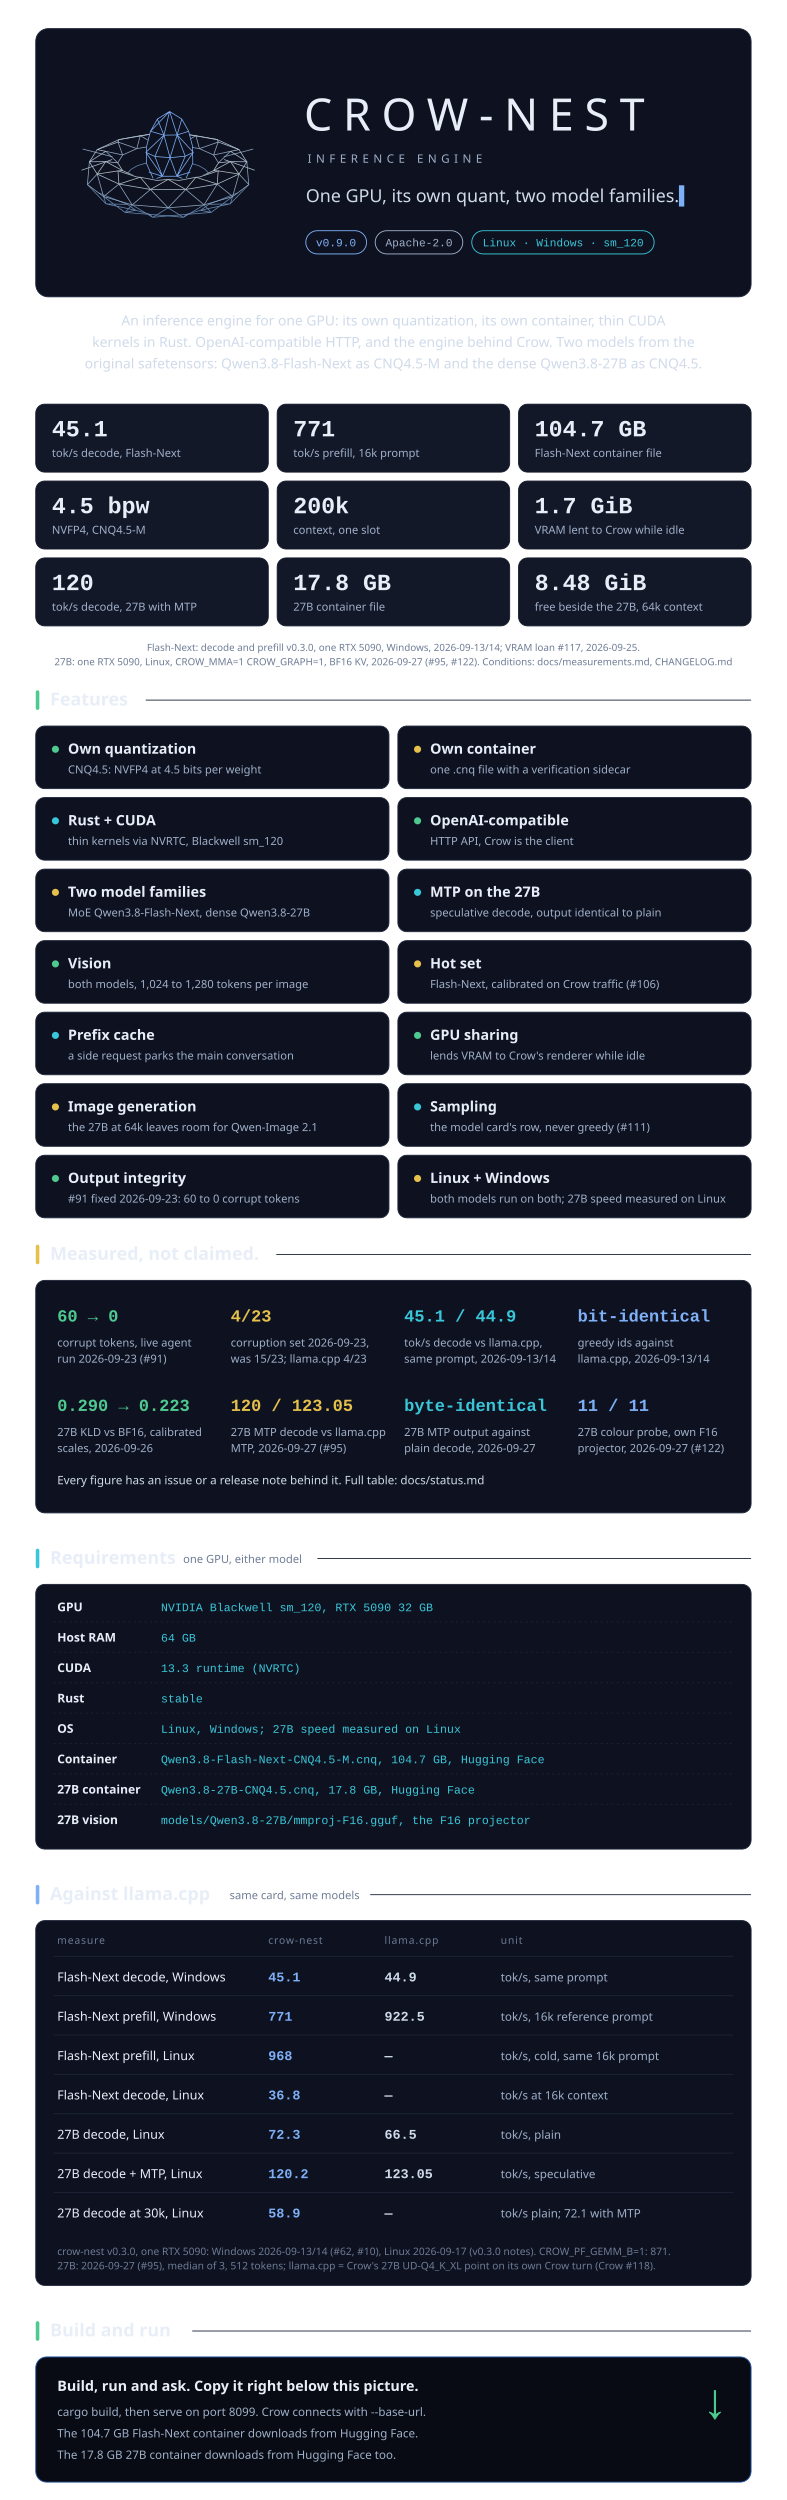
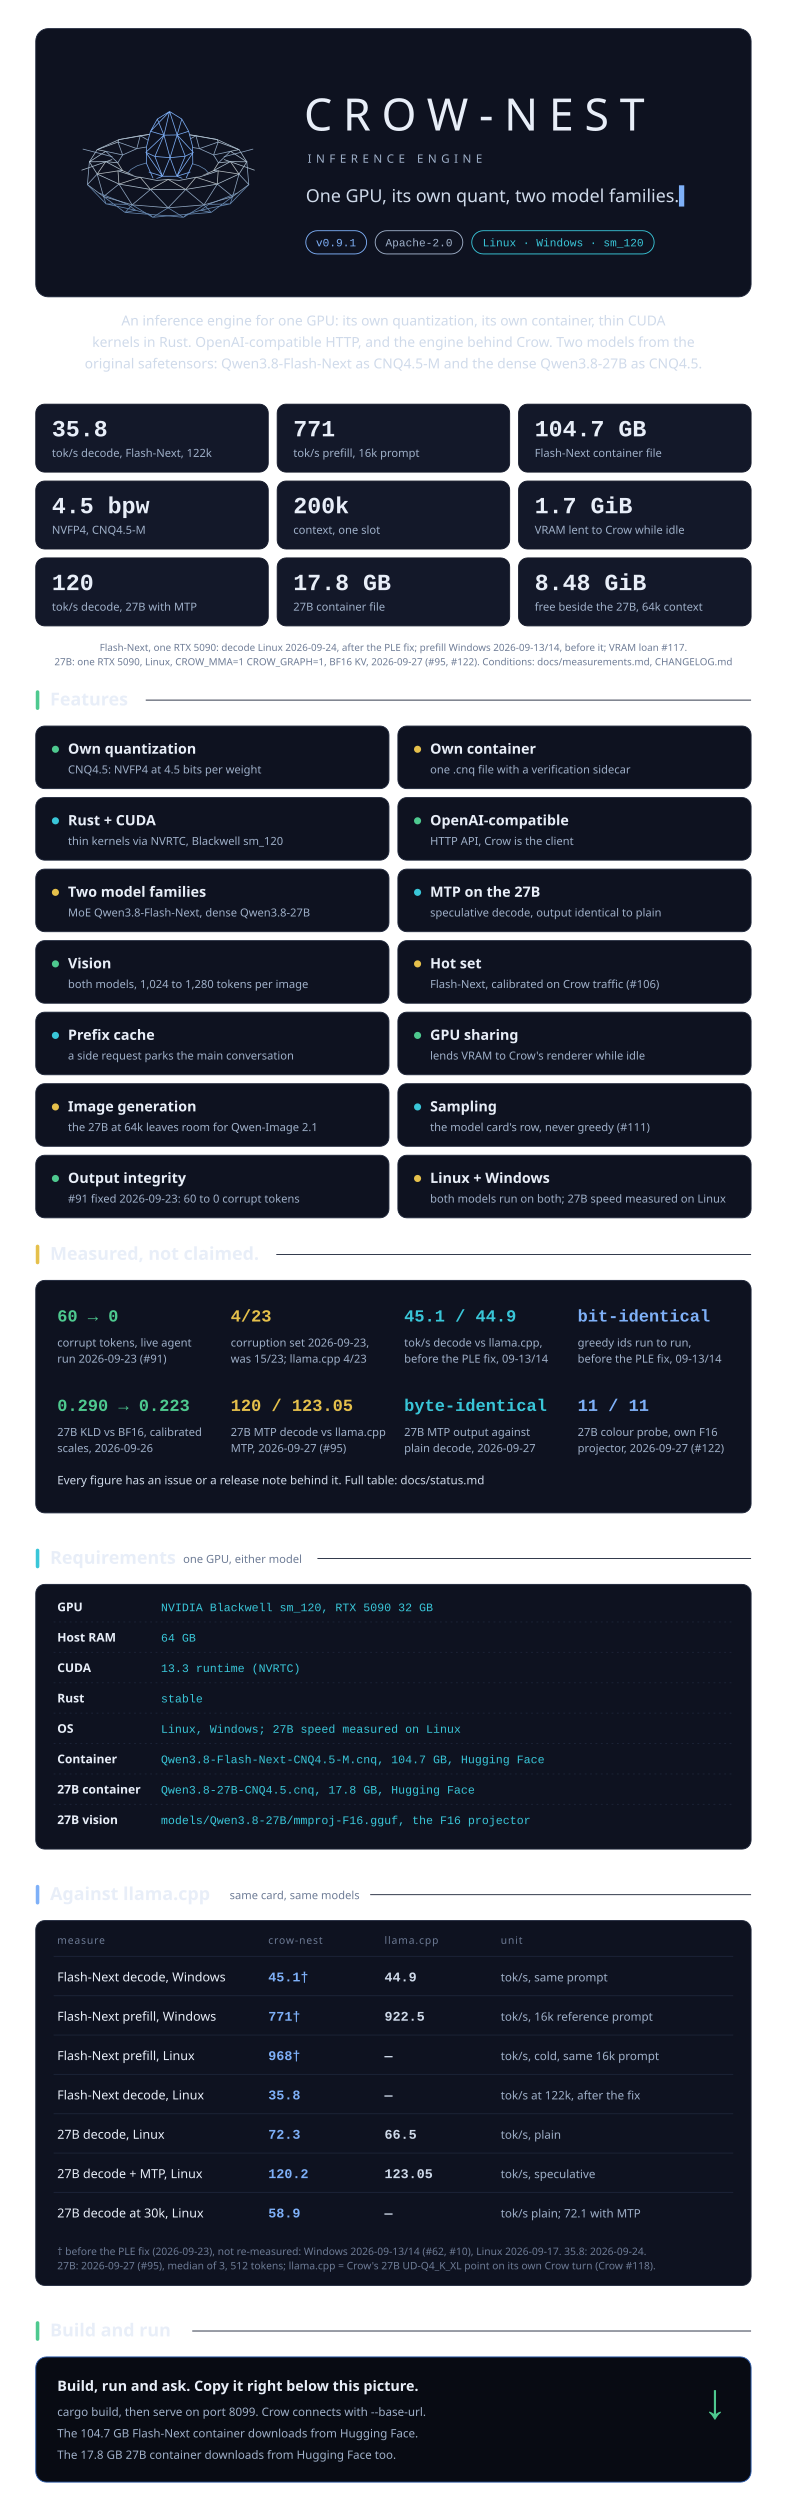
<svg xmlns="http://www.w3.org/2000/svg" viewBox="0 0 880 2796" width="880" height="2796" role="img" aria-label="crow-nest: one GPU, its own quant, two model families. Features, measurements, requirements.">
  <rect x="40" y="32" width="800" height="300" rx="14" fill="#0e1220" stroke="#1c2438" />
  <svg x="48" y="44" width="280" height="280" viewBox="0 0 1024 1024">
    <defs>
      <clipPath id="noegg">
        <path clip-rule="evenodd" d="M0 0H1024V1024H0ZM518.0 295.0 568.2 326.0 595.7 375.6 612.5 437.6 612.7 505.8 583.0 574.0 518.0 605.0 453.0 574.0 423.3 505.8 423.5 437.6 440.3 375.6 467.8 326.0Z" />
      </clipPath>
      <clipPath id="abovefront">
        <path d="M0 0H1024V479L774.0 479.0L767.4 500.0L716.8 537.8L625.7 564.0L512.0 573.3L398.3 564.0L307.2 537.8L256.6 500.0L250.0 479.0L0 479Z" />
      </clipPath>
    </defs>
    <g fill="none" stroke-width="3" stroke-linejoin="round" stroke-linecap="round">
      <path stroke="#6789b2" clip-path="url(#noegg)" d="M346 548 360 532 386 517 422 506 465 499 512 497 559 499 602 506 638 517 664 532 678 548" />
      <path stroke="#acbece" d="M718 505 767 500 698 537M698 537 717 538 640 563M640 563 626 564 558 577M558 577 512 573 466 577M466 577 398 564 384 563M384 563 307 538 326 537M326 537 257 500 306 505" />
      <path stroke="#90a7c2" clip-path="url(#noegg)" d="M306 505 257 458 326 473M326 473 307 420 384 447M384 447 398 394 466 433M466 433 512 385 558 433M558 433 626 394 640 447M640 447 717 420 698 473M698 473 767 458 718 505" />
      <path stroke="#b9c0c4" d="M767 500 802 551 717 538M717 538 713 592 626 564M626 564 584 614 512 573M512 573 440 614 398 564M398 564 311 592 307 538M307 538 222 551 257 500" />
      <path stroke="#acbece" clip-path="url(#noegg)" d="M257 500 190 501 257 458M257 458 222 451 307 420M307 420 311 410 398 394M398 394 440 388 512 385M512 385 584 388 626 394M626 394 713 410 717 420M717 420 802 451 767 458M767 458 834 501 767 500" />
      <path stroke="#90a7c2" d="M834 501 842 594 802 551M802 551 776 643 713 592M713 592 659 677 584 614M584 614 512 689 440 614M440 614 365 677 311 592M311 592 248 643 222 551M222 551 182 594 190 501" />
      <path stroke="#6789b2" d="M842 594 766 673 776 643M776 643 688 708 659 677M659 677 575 728 512 689M512 689 449 728 365 677M365 677 336 708 248 643M248 643 258 673 182 594M794 629 678 675 766 673M766 673 645 699 688 708M688 708 586 716 575 728M575 728 512 722 449 728M449 728 438 716 336 708M336 708 379 699 258 673M258 673 346 675 230 629" />
      <path stroke="#90a7c2" clip-path="url(#noegg)" d="M306 505 326 473 384 447 466 433 558 433 640 447 698 473 718 505" />
      <path stroke="#b9c0c4" clip-path="url(#abovefront)" d="M718 505 698 537 640 563 558 577 466 577 384 563 326 537 306 505" />
      <path stroke="#acbece" clip-path="url(#noegg)" d="M190 501 222 451 311 410 440 388 584 388 713 410 802 451 834 501" />
      <path stroke="#acbece" d="M834 501 802 551 713 592 584 614 440 614 311 592 222 551 190 501" />
      <path stroke="#90a7c2" d="M842 594 776 643 659 677 512 689 365 677 248 643 182 594" />
      <path stroke="#6789b2" d="M678 675 645 699 586 716 512 722 438 716 379 699 346 675" />
      <path stroke="#7eb0f8" clip-path="url(#abovefront)" d="M440 376 495 392 549 391 596 376M421 462 458 479 520 484 582 478 615 462M434 543 489 560 548 560 602 543M440 376 518 295 495 392M518 295 549 391M468 326 495 392M568 326 549 391M421 462 495 392 458 479M495 392 520 484 549 391 582 478M549 391 615 462M458 479 489 560 520 484 548 560 582 478M421 462 489 560M615 462 548 560M489 560 453 574M548 560 583 574M518 295 568 326 596 376 612 438 613 506 583 574 518 605 453 574 423 506 424 438 440 376 468 326 518 295" />
      <path stroke="#acbece" d="M742 492 865 535" />
      <path stroke="#90a7c2" clip-path="url(#noegg)" d="M741 480 859 449" />
      <path stroke="#acbece" d="M282 492 159 535" />
      <path stroke="#90a7c2" clip-path="url(#noegg)" d="M283 480 164 449" />
    </g>
  </svg>
  <text x="340" y="146" font-family="-apple-system,BlinkMacSystemFont,'Segoe UI','Noto Sans',Helvetica,Arial,sans-serif" font-size="50" font-weight="300" fill="#e8eef8" text-anchor="start" letter-spacing="12">CROW-NEST</text>
  <text x="344" y="182" font-family="-apple-system,BlinkMacSystemFont,'Segoe UI','Noto Sans',Helvetica,Arial,sans-serif" font-size="13" font-weight="400" fill="#9fb0c9" text-anchor="start" letter-spacing="5">INFERENCE ENGINE</text>
  <text x="342" y="226" font-family="-apple-system,BlinkMacSystemFont,'Segoe UI','Noto Sans',Helvetica,Arial,sans-serif" font-size="20" fill="#cfdaea">One GPU, its own quant, two model families.<tspan fill="#7eb0f8">▍<animate attributeName="opacity" values="1;1;0;0" keyTimes="0;.5;.5;1" dur="1.1s" repeatCount="indefinite" />
    </tspan>
  </text>
  <rect x="342" y="258" width="68" height="26" rx="13" fill="none" stroke="#7eb0f8" />
-   <text x="375.8" y="275.5" font-family="ui-monospace,SFMono-Regular,'SF Mono',Menlo,Consolas,'Liberation Mono',monospace" font-size="12.5" font-weight="400" fill="#7eb0f8" text-anchor="middle" letter-spacing="0">v0.9.0</text>
+   <text x="375.8" y="275.5" font-family="ui-monospace,SFMono-Regular,'SF Mono',Menlo,Consolas,'Liberation Mono',monospace" font-size="12.5" font-weight="400" fill="#7eb0f8" text-anchor="middle" letter-spacing="0">v0.9.1</text>
  <rect x="419.6" y="258" width="98" height="26" rx="13" fill="none" stroke="#9fb0c9" />
  <text x="468.6" y="275.5" font-family="ui-monospace,SFMono-Regular,'SF Mono',Menlo,Consolas,'Liberation Mono',monospace" font-size="12.5" font-weight="400" fill="#9fb0c9" text-anchor="middle" letter-spacing="0">Apache-2.0</text>
  <rect x="527.6" y="258" width="204" height="26" rx="13" fill="none" stroke="#39c6d8" />
  <text x="629.8" y="275.5" font-family="ui-monospace,SFMono-Regular,'SF Mono',Menlo,Consolas,'Liberation Mono',monospace" font-size="12.5" font-weight="400" fill="#39c6d8" text-anchor="middle" letter-spacing="0">Linux · Windows · sm_120</text>
  <text x="440.0" y="364" font-family="-apple-system,BlinkMacSystemFont,'Segoe UI','Noto Sans',Helvetica,Arial,sans-serif" font-size="15.5" font-weight="400" fill="#cfdaea" text-anchor="middle" letter-spacing="0">An inference engine for one GPU: its own quantization, its own container, thin CUDA</text>
  <text x="440.0" y="388" font-family="-apple-system,BlinkMacSystemFont,'Segoe UI','Noto Sans',Helvetica,Arial,sans-serif" font-size="15.5" font-weight="400" fill="#cfdaea" text-anchor="middle" letter-spacing="0">kernels in Rust. OpenAI-compatible HTTP, and the engine behind Crow. Two models from the</text>
  <text x="440.0" y="412" font-family="-apple-system,BlinkMacSystemFont,'Segoe UI','Noto Sans',Helvetica,Arial,sans-serif" font-size="15.5" font-weight="400" fill="#cfdaea" text-anchor="middle" letter-spacing="0">original safetensors: Qwen3.8-Flash-Next as CNQ4.5-M and the dense Qwen3.8-27B as CNQ4.5.</text>
  <rect x="40" y="452" width="260" height="76" rx="10" fill="#131829" stroke="#131829" />
-   <text x="58" y="488" font-family="ui-monospace,SFMono-Regular,'SF Mono',Menlo,Consolas,'Liberation Mono',monospace" font-size="26" font-weight="600" fill="#e8eef8" text-anchor="start" letter-spacing="0">45.1</text>
-   <text x="58" y="511" font-family="-apple-system,BlinkMacSystemFont,'Segoe UI','Noto Sans',Helvetica,Arial,sans-serif" font-size="12.5" font-weight="400" fill="#9fb0c9" text-anchor="start" letter-spacing="0">tok/s decode, Flash-Next</text>
+   <text x="58" y="488" font-family="ui-monospace,SFMono-Regular,'SF Mono',Menlo,Consolas,'Liberation Mono',monospace" font-size="26" font-weight="600" fill="#e8eef8" text-anchor="start" letter-spacing="0">35.8</text>
+   <text x="58" y="511" font-family="-apple-system,BlinkMacSystemFont,'Segoe UI','Noto Sans',Helvetica,Arial,sans-serif" font-size="12.5" font-weight="400" fill="#9fb0c9" text-anchor="start" letter-spacing="0">tok/s decode, Flash-Next, 122k</text>
  <rect x="310" y="452" width="260" height="76" rx="10" fill="#131829" stroke="#131829" />
  <text x="328" y="488" font-family="ui-monospace,SFMono-Regular,'SF Mono',Menlo,Consolas,'Liberation Mono',monospace" font-size="26" font-weight="600" fill="#e8eef8" text-anchor="start" letter-spacing="0">771</text>
  <text x="328" y="511" font-family="-apple-system,BlinkMacSystemFont,'Segoe UI','Noto Sans',Helvetica,Arial,sans-serif" font-size="12.5" font-weight="400" fill="#9fb0c9" text-anchor="start" letter-spacing="0">tok/s prefill, 16k prompt</text>
  <rect x="580" y="452" width="260" height="76" rx="10" fill="#131829" stroke="#131829" />
  <text x="598" y="488" font-family="ui-monospace,SFMono-Regular,'SF Mono',Menlo,Consolas,'Liberation Mono',monospace" font-size="26" font-weight="600" fill="#e8eef8" text-anchor="start" letter-spacing="0">104.7 GB</text>
  <text x="598" y="511" font-family="-apple-system,BlinkMacSystemFont,'Segoe UI','Noto Sans',Helvetica,Arial,sans-serif" font-size="12.5" font-weight="400" fill="#9fb0c9" text-anchor="start" letter-spacing="0">Flash-Next container file</text>
  <rect x="40" y="538" width="260" height="76" rx="10" fill="#131829" stroke="#131829" />
  <text x="58" y="574" font-family="ui-monospace,SFMono-Regular,'SF Mono',Menlo,Consolas,'Liberation Mono',monospace" font-size="26" font-weight="600" fill="#e8eef8" text-anchor="start" letter-spacing="0">4.5 bpw</text>
  <text x="58" y="597" font-family="-apple-system,BlinkMacSystemFont,'Segoe UI','Noto Sans',Helvetica,Arial,sans-serif" font-size="12.5" font-weight="400" fill="#9fb0c9" text-anchor="start" letter-spacing="0">NVFP4, CNQ4.5-M</text>
  <rect x="310" y="538" width="260" height="76" rx="10" fill="#131829" stroke="#131829" />
  <text x="328" y="574" font-family="ui-monospace,SFMono-Regular,'SF Mono',Menlo,Consolas,'Liberation Mono',monospace" font-size="26" font-weight="600" fill="#e8eef8" text-anchor="start" letter-spacing="0">200k</text>
  <text x="328" y="597" font-family="-apple-system,BlinkMacSystemFont,'Segoe UI','Noto Sans',Helvetica,Arial,sans-serif" font-size="12.5" font-weight="400" fill="#9fb0c9" text-anchor="start" letter-spacing="0">context, one slot</text>
  <rect x="580" y="538" width="260" height="76" rx="10" fill="#131829" stroke="#131829" />
  <text x="598" y="574" font-family="ui-monospace,SFMono-Regular,'SF Mono',Menlo,Consolas,'Liberation Mono',monospace" font-size="26" font-weight="600" fill="#e8eef8" text-anchor="start" letter-spacing="0">1.7 GiB</text>
  <text x="598" y="597" font-family="-apple-system,BlinkMacSystemFont,'Segoe UI','Noto Sans',Helvetica,Arial,sans-serif" font-size="12.5" font-weight="400" fill="#9fb0c9" text-anchor="start" letter-spacing="0">VRAM lent to Crow while idle</text>
  <rect x="40" y="624" width="260" height="76" rx="10" fill="#131829" stroke="#131829" />
  <text x="58" y="660" font-family="ui-monospace,SFMono-Regular,'SF Mono',Menlo,Consolas,'Liberation Mono',monospace" font-size="26" font-weight="600" fill="#e8eef8" text-anchor="start" letter-spacing="0">120</text>
  <text x="58" y="683" font-family="-apple-system,BlinkMacSystemFont,'Segoe UI','Noto Sans',Helvetica,Arial,sans-serif" font-size="12.5" font-weight="400" fill="#9fb0c9" text-anchor="start" letter-spacing="0">tok/s decode, 27B with MTP</text>
  <rect x="310" y="624" width="260" height="76" rx="10" fill="#131829" stroke="#131829" />
  <text x="328" y="660" font-family="ui-monospace,SFMono-Regular,'SF Mono',Menlo,Consolas,'Liberation Mono',monospace" font-size="26" font-weight="600" fill="#e8eef8" text-anchor="start" letter-spacing="0">17.8 GB</text>
  <text x="328" y="683" font-family="-apple-system,BlinkMacSystemFont,'Segoe UI','Noto Sans',Helvetica,Arial,sans-serif" font-size="12.5" font-weight="400" fill="#9fb0c9" text-anchor="start" letter-spacing="0">27B container file</text>
  <rect x="580" y="624" width="260" height="76" rx="10" fill="#131829" stroke="#131829" />
  <text x="598" y="660" font-family="ui-monospace,SFMono-Regular,'SF Mono',Menlo,Consolas,'Liberation Mono',monospace" font-size="26" font-weight="600" fill="#e8eef8" text-anchor="start" letter-spacing="0">8.48 GiB</text>
  <text x="598" y="683" font-family="-apple-system,BlinkMacSystemFont,'Segoe UI','Noto Sans',Helvetica,Arial,sans-serif" font-size="12.5" font-weight="400" fill="#9fb0c9" text-anchor="start" letter-spacing="0">free beside the 27B, 64k context</text>
-   <text x="440.0" y="728" font-family="-apple-system,BlinkMacSystemFont,'Segoe UI','Noto Sans',Helvetica,Arial,sans-serif" font-size="11" font-weight="400" fill="#6d7b95" text-anchor="middle" letter-spacing="0">Flash-Next: decode and prefill v0.3.0, one RTX 5090, Windows, 2026-09-13/14; VRAM loan #117, 2026-09-25.</text>
+   <text x="440.0" y="728" font-family="-apple-system,BlinkMacSystemFont,'Segoe UI','Noto Sans',Helvetica,Arial,sans-serif" font-size="11" font-weight="400" fill="#6d7b95" text-anchor="middle" letter-spacing="0">Flash-Next, one RTX 5090: decode Linux 2026-09-24, after the PLE fix; prefill Windows 2026-09-13/14, before it; VRAM loan #117.</text>
  <text x="440.0" y="744" font-family="-apple-system,BlinkMacSystemFont,'Segoe UI','Noto Sans',Helvetica,Arial,sans-serif" font-size="11" font-weight="400" fill="#6d7b95" text-anchor="middle" letter-spacing="0">27B: one RTX 5090, Linux, CROW_MMA=1 CROW_GRAPH=1, BF16 KV, 2026-09-27 (#95, #122). Conditions: docs/measurements.md, CHANGELOG.md</text>
  <rect x="40" y="772" width="4" height="22" rx="2" fill="#4ec98f" />
  <text x="56" y="789" font-family="-apple-system,BlinkMacSystemFont,'Segoe UI','Noto Sans',Helvetica,Arial,sans-serif" font-size="20" font-weight="600" fill="#e8eef8" text-anchor="start" letter-spacing="0">Features</text>
  <line x1="163" y1="783" x2="840" y2="783" stroke="#1c2438" />
  <rect x="40" y="812" width="395" height="70" rx="10" fill="#0e1220" stroke="#1c2438" />
  <circle cx="62" cy="838" r="4" fill="#4ec98f" />
  <text x="76" y="843" font-family="-apple-system,BlinkMacSystemFont,'Segoe UI','Noto Sans',Helvetica,Arial,sans-serif" font-size="16" font-weight="600" fill="#e8eef8" text-anchor="start" letter-spacing="0">Own quantization</text>
  <text x="76" y="865" font-family="-apple-system,BlinkMacSystemFont,'Segoe UI','Noto Sans',Helvetica,Arial,sans-serif" font-size="12.5" font-weight="400" fill="#9fb0c9" text-anchor="start" letter-spacing="0">CNQ4.5: NVFP4 at 4.5 bits per weight</text>
  <rect x="445" y="812" width="395" height="70" rx="10" fill="#0e1220" stroke="#1c2438" />
  <circle cx="467" cy="838" r="4" fill="#e5c04b" />
  <text x="481" y="843" font-family="-apple-system,BlinkMacSystemFont,'Segoe UI','Noto Sans',Helvetica,Arial,sans-serif" font-size="16" font-weight="600" fill="#e8eef8" text-anchor="start" letter-spacing="0">Own container</text>
  <text x="481" y="865" font-family="-apple-system,BlinkMacSystemFont,'Segoe UI','Noto Sans',Helvetica,Arial,sans-serif" font-size="12.5" font-weight="400" fill="#9fb0c9" text-anchor="start" letter-spacing="0">one .cnq file with a verification sidecar</text>
  <rect x="40" y="892" width="395" height="70" rx="10" fill="#0e1220" stroke="#1c2438" />
  <circle cx="62" cy="918" r="4" fill="#39c6d8" />
  <text x="76" y="923" font-family="-apple-system,BlinkMacSystemFont,'Segoe UI','Noto Sans',Helvetica,Arial,sans-serif" font-size="16" font-weight="600" fill="#e8eef8" text-anchor="start" letter-spacing="0">Rust + CUDA</text>
  <text x="76" y="945" font-family="-apple-system,BlinkMacSystemFont,'Segoe UI','Noto Sans',Helvetica,Arial,sans-serif" font-size="12.5" font-weight="400" fill="#9fb0c9" text-anchor="start" letter-spacing="0">thin kernels via NVRTC, Blackwell sm_120</text>
  <rect x="445" y="892" width="395" height="70" rx="10" fill="#0e1220" stroke="#1c2438" />
  <circle cx="467" cy="918" r="4" fill="#4ec98f" />
  <text x="481" y="923" font-family="-apple-system,BlinkMacSystemFont,'Segoe UI','Noto Sans',Helvetica,Arial,sans-serif" font-size="16" font-weight="600" fill="#e8eef8" text-anchor="start" letter-spacing="0">OpenAI-compatible</text>
  <text x="481" y="945" font-family="-apple-system,BlinkMacSystemFont,'Segoe UI','Noto Sans',Helvetica,Arial,sans-serif" font-size="12.5" font-weight="400" fill="#9fb0c9" text-anchor="start" letter-spacing="0">HTTP API, Crow is the client</text>
  <rect x="40" y="972" width="395" height="70" rx="10" fill="#0e1220" stroke="#1c2438" />
  <circle cx="62" cy="998" r="4" fill="#e5c04b" />
  <text x="76" y="1003" font-family="-apple-system,BlinkMacSystemFont,'Segoe UI','Noto Sans',Helvetica,Arial,sans-serif" font-size="16" font-weight="600" fill="#e8eef8" text-anchor="start" letter-spacing="0">Two model families</text>
  <text x="76" y="1025" font-family="-apple-system,BlinkMacSystemFont,'Segoe UI','Noto Sans',Helvetica,Arial,sans-serif" font-size="12.5" font-weight="400" fill="#9fb0c9" text-anchor="start" letter-spacing="0">MoE Qwen3.8-Flash-Next, dense Qwen3.8-27B</text>
  <rect x="445" y="972" width="395" height="70" rx="10" fill="#0e1220" stroke="#1c2438" />
  <circle cx="467" cy="998" r="4" fill="#39c6d8" />
  <text x="481" y="1003" font-family="-apple-system,BlinkMacSystemFont,'Segoe UI','Noto Sans',Helvetica,Arial,sans-serif" font-size="16" font-weight="600" fill="#e8eef8" text-anchor="start" letter-spacing="0">MTP on the 27B</text>
  <text x="481" y="1025" font-family="-apple-system,BlinkMacSystemFont,'Segoe UI','Noto Sans',Helvetica,Arial,sans-serif" font-size="12.5" font-weight="400" fill="#9fb0c9" text-anchor="start" letter-spacing="0">speculative decode, output identical to plain</text>
  <rect x="40" y="1052" width="395" height="70" rx="10" fill="#0e1220" stroke="#1c2438" />
  <circle cx="62" cy="1078" r="4" fill="#4ec98f" />
  <text x="76" y="1083" font-family="-apple-system,BlinkMacSystemFont,'Segoe UI','Noto Sans',Helvetica,Arial,sans-serif" font-size="16" font-weight="600" fill="#e8eef8" text-anchor="start" letter-spacing="0">Vision</text>
  <text x="76" y="1105" font-family="-apple-system,BlinkMacSystemFont,'Segoe UI','Noto Sans',Helvetica,Arial,sans-serif" font-size="12.5" font-weight="400" fill="#9fb0c9" text-anchor="start" letter-spacing="0">both models, 1,024 to 1,280 tokens per image</text>
  <rect x="445" y="1052" width="395" height="70" rx="10" fill="#0e1220" stroke="#1c2438" />
  <circle cx="467" cy="1078" r="4" fill="#e5c04b" />
  <text x="481" y="1083" font-family="-apple-system,BlinkMacSystemFont,'Segoe UI','Noto Sans',Helvetica,Arial,sans-serif" font-size="16" font-weight="600" fill="#e8eef8" text-anchor="start" letter-spacing="0">Hot set</text>
  <text x="481" y="1105" font-family="-apple-system,BlinkMacSystemFont,'Segoe UI','Noto Sans',Helvetica,Arial,sans-serif" font-size="12.5" font-weight="400" fill="#9fb0c9" text-anchor="start" letter-spacing="0">Flash-Next, calibrated on Crow traffic (#106)</text>
  <rect x="40" y="1132" width="395" height="70" rx="10" fill="#0e1220" stroke="#1c2438" />
  <circle cx="62" cy="1158" r="4" fill="#39c6d8" />
  <text x="76" y="1163" font-family="-apple-system,BlinkMacSystemFont,'Segoe UI','Noto Sans',Helvetica,Arial,sans-serif" font-size="16" font-weight="600" fill="#e8eef8" text-anchor="start" letter-spacing="0">Prefix cache</text>
  <text x="76" y="1185" font-family="-apple-system,BlinkMacSystemFont,'Segoe UI','Noto Sans',Helvetica,Arial,sans-serif" font-size="12.5" font-weight="400" fill="#9fb0c9" text-anchor="start" letter-spacing="0">a side request parks the main conversation</text>
  <rect x="445" y="1132" width="395" height="70" rx="10" fill="#0e1220" stroke="#1c2438" />
  <circle cx="467" cy="1158" r="4" fill="#4ec98f" />
  <text x="481" y="1163" font-family="-apple-system,BlinkMacSystemFont,'Segoe UI','Noto Sans',Helvetica,Arial,sans-serif" font-size="16" font-weight="600" fill="#e8eef8" text-anchor="start" letter-spacing="0">GPU sharing</text>
  <text x="481" y="1185" font-family="-apple-system,BlinkMacSystemFont,'Segoe UI','Noto Sans',Helvetica,Arial,sans-serif" font-size="12.5" font-weight="400" fill="#9fb0c9" text-anchor="start" letter-spacing="0">lends VRAM to Crow's renderer while idle</text>
  <rect x="40" y="1212" width="395" height="70" rx="10" fill="#0e1220" stroke="#1c2438" />
  <circle cx="62" cy="1238" r="4" fill="#e5c04b" />
  <text x="76" y="1243" font-family="-apple-system,BlinkMacSystemFont,'Segoe UI','Noto Sans',Helvetica,Arial,sans-serif" font-size="16" font-weight="600" fill="#e8eef8" text-anchor="start" letter-spacing="0">Image generation</text>
  <text x="76" y="1265" font-family="-apple-system,BlinkMacSystemFont,'Segoe UI','Noto Sans',Helvetica,Arial,sans-serif" font-size="12.5" font-weight="400" fill="#9fb0c9" text-anchor="start" letter-spacing="0">the 27B at 64k leaves room for Qwen-Image 2.1</text>
  <rect x="445" y="1212" width="395" height="70" rx="10" fill="#0e1220" stroke="#1c2438" />
  <circle cx="467" cy="1238" r="4" fill="#39c6d8" />
  <text x="481" y="1243" font-family="-apple-system,BlinkMacSystemFont,'Segoe UI','Noto Sans',Helvetica,Arial,sans-serif" font-size="16" font-weight="600" fill="#e8eef8" text-anchor="start" letter-spacing="0">Sampling</text>
  <text x="481" y="1265" font-family="-apple-system,BlinkMacSystemFont,'Segoe UI','Noto Sans',Helvetica,Arial,sans-serif" font-size="12.5" font-weight="400" fill="#9fb0c9" text-anchor="start" letter-spacing="0">the model card's row, never greedy (#111)</text>
  <rect x="40" y="1292" width="395" height="70" rx="10" fill="#0e1220" stroke="#1c2438" />
  <circle cx="62" cy="1318" r="4" fill="#4ec98f" />
  <text x="76" y="1323" font-family="-apple-system,BlinkMacSystemFont,'Segoe UI','Noto Sans',Helvetica,Arial,sans-serif" font-size="16" font-weight="600" fill="#e8eef8" text-anchor="start" letter-spacing="0">Output integrity</text>
  <text x="76" y="1345" font-family="-apple-system,BlinkMacSystemFont,'Segoe UI','Noto Sans',Helvetica,Arial,sans-serif" font-size="12.5" font-weight="400" fill="#9fb0c9" text-anchor="start" letter-spacing="0">#91 fixed 2026-09-23: 60 to 0 corrupt tokens</text>
  <rect x="445" y="1292" width="395" height="70" rx="10" fill="#0e1220" stroke="#1c2438" />
  <circle cx="467" cy="1318" r="4" fill="#e5c04b" />
  <text x="481" y="1323" font-family="-apple-system,BlinkMacSystemFont,'Segoe UI','Noto Sans',Helvetica,Arial,sans-serif" font-size="16" font-weight="600" fill="#e8eef8" text-anchor="start" letter-spacing="0">Linux + Windows</text>
  <text x="481" y="1345" font-family="-apple-system,BlinkMacSystemFont,'Segoe UI','Noto Sans',Helvetica,Arial,sans-serif" font-size="12.5" font-weight="400" fill="#9fb0c9" text-anchor="start" letter-spacing="0">both models run on both; 27B speed measured on Linux</text>
  <rect x="40" y="1392" width="4" height="22" rx="2" fill="#e5c04b" />
  <text x="56" y="1409" font-family="-apple-system,BlinkMacSystemFont,'Segoe UI','Noto Sans',Helvetica,Arial,sans-serif" font-size="20" font-weight="600" fill="#e8eef8" text-anchor="start" letter-spacing="0">Measured, not claimed.</text>
  <line x1="309" y1="1403" x2="840" y2="1403" stroke="#1c2438" />
  <rect x="40" y="1432" width="800" height="260" rx="10" fill="#0e1220" stroke="#1c2438" />
  <text x="64" y="1478" font-family="ui-monospace,SFMono-Regular,'SF Mono',Menlo,Consolas,'Liberation Mono',monospace" font-size="19" font-weight="600" fill="#4ec98f" text-anchor="start" letter-spacing="0">60 → 0</text>
  <text x="64" y="1506" font-family="-apple-system,BlinkMacSystemFont,'Segoe UI','Noto Sans',Helvetica,Arial,sans-serif" font-size="12.5" font-weight="400" fill="#9fb0c9" text-anchor="start" letter-spacing="0">corrupt tokens, live agent</text>
  <text x="64" y="1524" font-family="-apple-system,BlinkMacSystemFont,'Segoe UI','Noto Sans',Helvetica,Arial,sans-serif" font-size="12.5" font-weight="400" fill="#9fb0c9" text-anchor="start" letter-spacing="0">run 2026-09-23 (#91)</text>
  <text x="258" y="1478" font-family="ui-monospace,SFMono-Regular,'SF Mono',Menlo,Consolas,'Liberation Mono',monospace" font-size="19" font-weight="600" fill="#e5c04b" text-anchor="start" letter-spacing="0">4/23</text>
  <text x="258" y="1506" font-family="-apple-system,BlinkMacSystemFont,'Segoe UI','Noto Sans',Helvetica,Arial,sans-serif" font-size="12.5" font-weight="400" fill="#9fb0c9" text-anchor="start" letter-spacing="0">corruption set 2026-09-23,</text>
  <text x="258" y="1524" font-family="-apple-system,BlinkMacSystemFont,'Segoe UI','Noto Sans',Helvetica,Arial,sans-serif" font-size="12.5" font-weight="400" fill="#9fb0c9" text-anchor="start" letter-spacing="0">was 15/23; llama.cpp 4/23</text>
  <text x="452" y="1478" font-family="ui-monospace,SFMono-Regular,'SF Mono',Menlo,Consolas,'Liberation Mono',monospace" font-size="19" font-weight="600" fill="#39c6d8" text-anchor="start" letter-spacing="0">45.1 / 44.9</text>
  <text x="452" y="1506" font-family="-apple-system,BlinkMacSystemFont,'Segoe UI','Noto Sans',Helvetica,Arial,sans-serif" font-size="12.5" font-weight="400" fill="#9fb0c9" text-anchor="start" letter-spacing="0">tok/s decode vs llama.cpp,</text>
-   <text x="452" y="1524" font-family="-apple-system,BlinkMacSystemFont,'Segoe UI','Noto Sans',Helvetica,Arial,sans-serif" font-size="12.5" font-weight="400" fill="#9fb0c9" text-anchor="start" letter-spacing="0">same prompt, 2026-09-13/14</text>
+   <text x="452" y="1524" font-family="-apple-system,BlinkMacSystemFont,'Segoe UI','Noto Sans',Helvetica,Arial,sans-serif" font-size="12.5" font-weight="400" fill="#9fb0c9" text-anchor="start" letter-spacing="0">before the PLE fix, 09-13/14</text>
  <text x="646" y="1478" font-family="ui-monospace,SFMono-Regular,'SF Mono',Menlo,Consolas,'Liberation Mono',monospace" font-size="19" font-weight="600" fill="#7eb0f8" text-anchor="start" letter-spacing="0">bit-identical</text>
-   <text x="646" y="1506" font-family="-apple-system,BlinkMacSystemFont,'Segoe UI','Noto Sans',Helvetica,Arial,sans-serif" font-size="12.5" font-weight="400" fill="#9fb0c9" text-anchor="start" letter-spacing="0">greedy ids against</text>
-   <text x="646" y="1524" font-family="-apple-system,BlinkMacSystemFont,'Segoe UI','Noto Sans',Helvetica,Arial,sans-serif" font-size="12.5" font-weight="400" fill="#9fb0c9" text-anchor="start" letter-spacing="0">llama.cpp, 2026-09-13/14</text>
+   <text x="646" y="1506" font-family="-apple-system,BlinkMacSystemFont,'Segoe UI','Noto Sans',Helvetica,Arial,sans-serif" font-size="12.5" font-weight="400" fill="#9fb0c9" text-anchor="start" letter-spacing="0">greedy ids run to run,</text>
+   <text x="646" y="1524" font-family="-apple-system,BlinkMacSystemFont,'Segoe UI','Noto Sans',Helvetica,Arial,sans-serif" font-size="12.5" font-weight="400" fill="#9fb0c9" text-anchor="start" letter-spacing="0">before the PLE fix, 09-13/14</text>
  <text x="64" y="1578" font-family="ui-monospace,SFMono-Regular,'SF Mono',Menlo,Consolas,'Liberation Mono',monospace" font-size="19" font-weight="600" fill="#4ec98f" text-anchor="start" letter-spacing="0">0.290 → 0.223</text>
  <text x="64" y="1606" font-family="-apple-system,BlinkMacSystemFont,'Segoe UI','Noto Sans',Helvetica,Arial,sans-serif" font-size="12.5" font-weight="400" fill="#9fb0c9" text-anchor="start" letter-spacing="0">27B KLD vs BF16, calibrated</text>
  <text x="64" y="1624" font-family="-apple-system,BlinkMacSystemFont,'Segoe UI','Noto Sans',Helvetica,Arial,sans-serif" font-size="12.5" font-weight="400" fill="#9fb0c9" text-anchor="start" letter-spacing="0">scales, 2026-09-26</text>
  <text x="258" y="1578" font-family="ui-monospace,SFMono-Regular,'SF Mono',Menlo,Consolas,'Liberation Mono',monospace" font-size="19" font-weight="600" fill="#e5c04b" text-anchor="start" letter-spacing="0">120 / 123.05</text>
  <text x="258" y="1606" font-family="-apple-system,BlinkMacSystemFont,'Segoe UI','Noto Sans',Helvetica,Arial,sans-serif" font-size="12.5" font-weight="400" fill="#9fb0c9" text-anchor="start" letter-spacing="0">27B MTP decode vs llama.cpp</text>
  <text x="258" y="1624" font-family="-apple-system,BlinkMacSystemFont,'Segoe UI','Noto Sans',Helvetica,Arial,sans-serif" font-size="12.5" font-weight="400" fill="#9fb0c9" text-anchor="start" letter-spacing="0">MTP, 2026-09-27 (#95)</text>
  <text x="452" y="1578" font-family="ui-monospace,SFMono-Regular,'SF Mono',Menlo,Consolas,'Liberation Mono',monospace" font-size="19" font-weight="600" fill="#39c6d8" text-anchor="start" letter-spacing="0">byte-identical</text>
  <text x="452" y="1606" font-family="-apple-system,BlinkMacSystemFont,'Segoe UI','Noto Sans',Helvetica,Arial,sans-serif" font-size="12.5" font-weight="400" fill="#9fb0c9" text-anchor="start" letter-spacing="0">27B MTP output against</text>
  <text x="452" y="1624" font-family="-apple-system,BlinkMacSystemFont,'Segoe UI','Noto Sans',Helvetica,Arial,sans-serif" font-size="12.5" font-weight="400" fill="#9fb0c9" text-anchor="start" letter-spacing="0">plain decode, 2026-09-27</text>
  <text x="646" y="1578" font-family="ui-monospace,SFMono-Regular,'SF Mono',Menlo,Consolas,'Liberation Mono',monospace" font-size="19" font-weight="600" fill="#7eb0f8" text-anchor="start" letter-spacing="0">11 / 11</text>
  <text x="646" y="1606" font-family="-apple-system,BlinkMacSystemFont,'Segoe UI','Noto Sans',Helvetica,Arial,sans-serif" font-size="12.5" font-weight="400" fill="#9fb0c9" text-anchor="start" letter-spacing="0">27B colour probe, own F16</text>
  <text x="646" y="1624" font-family="-apple-system,BlinkMacSystemFont,'Segoe UI','Noto Sans',Helvetica,Arial,sans-serif" font-size="12.5" font-weight="400" fill="#9fb0c9" text-anchor="start" letter-spacing="0">projector, 2026-09-27 (#122)</text>
  <text x="64" y="1660" font-family="-apple-system,BlinkMacSystemFont,'Segoe UI','Noto Sans',Helvetica,Arial,sans-serif" font-size="13" font-weight="400" fill="#cfdaea" text-anchor="start" letter-spacing="0">Every figure has an issue or a release note behind it. Full table: docs/status.md</text>
  <rect x="40" y="1732" width="4" height="22" rx="2" fill="#39c6d8" />
  <text x="56" y="1749" font-family="-apple-system,BlinkMacSystemFont,'Segoe UI','Noto Sans',Helvetica,Arial,sans-serif" font-size="20" font-weight="600" fill="#e8eef8" text-anchor="start" letter-spacing="0">Requirements</text>
  <text x="204.8" y="1748" font-family="-apple-system,BlinkMacSystemFont,'Segoe UI','Noto Sans',Helvetica,Arial,sans-serif" font-size="12.5" font-weight="400" fill="#6d7b95" text-anchor="start" letter-spacing="0">one GPU, either model</text>
  <line x1="355" y1="1743" x2="840" y2="1743" stroke="#1c2438" />
  <rect x="40" y="1772" width="800" height="296" rx="10" fill="#0e1220" stroke="#1c2438" />
  <text x="64" y="1802" font-family="-apple-system,BlinkMacSystemFont,'Segoe UI','Noto Sans',Helvetica,Arial,sans-serif" font-size="13.5" font-weight="600" fill="#e8eef8" text-anchor="start" letter-spacing="0">GPU</text>
  <text x="180" y="1802" font-family="ui-monospace,SFMono-Regular,'SF Mono',Menlo,Consolas,'Liberation Mono',monospace" font-size="13" font-weight="400" fill="#39c6d8" text-anchor="start" letter-spacing="0">NVIDIA Blackwell sm_120, RTX 5090 32 GB</text>
  <line x1="60" y1="1814" x2="820" y2="1814" stroke="#1c2438" stroke-dasharray="2 4" />
  <text x="64" y="1836" font-family="-apple-system,BlinkMacSystemFont,'Segoe UI','Noto Sans',Helvetica,Arial,sans-serif" font-size="13.5" font-weight="600" fill="#e8eef8" text-anchor="start" letter-spacing="0">Host RAM</text>
  <text x="180" y="1836" font-family="ui-monospace,SFMono-Regular,'SF Mono',Menlo,Consolas,'Liberation Mono',monospace" font-size="13" font-weight="400" fill="#39c6d8" text-anchor="start" letter-spacing="0">64 GB</text>
  <line x1="60" y1="1848" x2="820" y2="1848" stroke="#1c2438" stroke-dasharray="2 4" />
  <text x="64" y="1870" font-family="-apple-system,BlinkMacSystemFont,'Segoe UI','Noto Sans',Helvetica,Arial,sans-serif" font-size="13.5" font-weight="600" fill="#e8eef8" text-anchor="start" letter-spacing="0">CUDA</text>
  <text x="180" y="1870" font-family="ui-monospace,SFMono-Regular,'SF Mono',Menlo,Consolas,'Liberation Mono',monospace" font-size="13" font-weight="400" fill="#39c6d8" text-anchor="start" letter-spacing="0">13.3 runtime (NVRTC)</text>
  <line x1="60" y1="1882" x2="820" y2="1882" stroke="#1c2438" stroke-dasharray="2 4" />
  <text x="64" y="1904" font-family="-apple-system,BlinkMacSystemFont,'Segoe UI','Noto Sans',Helvetica,Arial,sans-serif" font-size="13.5" font-weight="600" fill="#e8eef8" text-anchor="start" letter-spacing="0">Rust</text>
  <text x="180" y="1904" font-family="ui-monospace,SFMono-Regular,'SF Mono',Menlo,Consolas,'Liberation Mono',monospace" font-size="13" font-weight="400" fill="#39c6d8" text-anchor="start" letter-spacing="0">stable</text>
  <line x1="60" y1="1916" x2="820" y2="1916" stroke="#1c2438" stroke-dasharray="2 4" />
  <text x="64" y="1938" font-family="-apple-system,BlinkMacSystemFont,'Segoe UI','Noto Sans',Helvetica,Arial,sans-serif" font-size="13.5" font-weight="600" fill="#e8eef8" text-anchor="start" letter-spacing="0">OS</text>
  <text x="180" y="1938" font-family="ui-monospace,SFMono-Regular,'SF Mono',Menlo,Consolas,'Liberation Mono',monospace" font-size="13" font-weight="400" fill="#39c6d8" text-anchor="start" letter-spacing="0">Linux, Windows; 27B speed measured on Linux</text>
  <line x1="60" y1="1950" x2="820" y2="1950" stroke="#1c2438" stroke-dasharray="2 4" />
  <text x="64" y="1972" font-family="-apple-system,BlinkMacSystemFont,'Segoe UI','Noto Sans',Helvetica,Arial,sans-serif" font-size="13.5" font-weight="600" fill="#e8eef8" text-anchor="start" letter-spacing="0">Container</text>
  <text x="180" y="1972" font-family="ui-monospace,SFMono-Regular,'SF Mono',Menlo,Consolas,'Liberation Mono',monospace" font-size="13" font-weight="400" fill="#39c6d8" text-anchor="start" letter-spacing="0">Qwen3.8-Flash-Next-CNQ4.5-M.cnq, 104.7 GB, Hugging Face</text>
  <line x1="60" y1="1984" x2="820" y2="1984" stroke="#1c2438" stroke-dasharray="2 4" />
  <text x="64" y="2006" font-family="-apple-system,BlinkMacSystemFont,'Segoe UI','Noto Sans',Helvetica,Arial,sans-serif" font-size="13.5" font-weight="600" fill="#e8eef8" text-anchor="start" letter-spacing="0">27B container</text>
  <text x="180" y="2006" font-family="ui-monospace,SFMono-Regular,'SF Mono',Menlo,Consolas,'Liberation Mono',monospace" font-size="13" font-weight="400" fill="#39c6d8" text-anchor="start" letter-spacing="0">Qwen3.8-27B-CNQ4.5.cnq, 17.8 GB, Hugging Face</text>
  <line x1="60" y1="2018" x2="820" y2="2018" stroke="#1c2438" stroke-dasharray="2 4" />
  <text x="64" y="2040" font-family="-apple-system,BlinkMacSystemFont,'Segoe UI','Noto Sans',Helvetica,Arial,sans-serif" font-size="13.5" font-weight="600" fill="#e8eef8" text-anchor="start" letter-spacing="0">27B vision</text>
  <text x="180" y="2040" font-family="ui-monospace,SFMono-Regular,'SF Mono',Menlo,Consolas,'Liberation Mono',monospace" font-size="13" font-weight="400" fill="#39c6d8" text-anchor="start" letter-spacing="0">models/Qwen3.8-27B/mmproj-F16.gguf, the F16 projector</text>
  <rect x="40" y="2108" width="4" height="22" rx="2" fill="#7eb0f8" />
  <text x="56" y="2125" font-family="-apple-system,BlinkMacSystemFont,'Segoe UI','Noto Sans',Helvetica,Arial,sans-serif" font-size="20" font-weight="600" fill="#e8eef8" text-anchor="start" letter-spacing="0">Against llama.cpp</text>
  <text x="256.8" y="2124" font-family="-apple-system,BlinkMacSystemFont,'Segoe UI','Noto Sans',Helvetica,Arial,sans-serif" font-size="12.5" font-weight="400" fill="#6d7b95" text-anchor="start" letter-spacing="0">same card, same models</text>
  <line x1="414" y1="2119" x2="840" y2="2119" stroke="#1c2438" />
  <rect x="40" y="2148" width="800" height="408" rx="10" fill="#0e1220" stroke="#1c2438" />
  <text x="64" y="2174" font-family="-apple-system,BlinkMacSystemFont,'Segoe UI','Noto Sans',Helvetica,Arial,sans-serif" font-size="11.5" font-weight="400" fill="#6d7b95" text-anchor="start" letter-spacing="1">measure</text>
  <text x="300" y="2174" font-family="-apple-system,BlinkMacSystemFont,'Segoe UI','Noto Sans',Helvetica,Arial,sans-serif" font-size="11.5" font-weight="400" fill="#6d7b95" text-anchor="start" letter-spacing="1">crow-nest</text>
  <text x="430" y="2174" font-family="-apple-system,BlinkMacSystemFont,'Segoe UI','Noto Sans',Helvetica,Arial,sans-serif" font-size="11.5" font-weight="400" fill="#6d7b95" text-anchor="start" letter-spacing="1">llama.cpp</text>
  <text x="560" y="2174" font-family="-apple-system,BlinkMacSystemFont,'Segoe UI','Noto Sans',Helvetica,Arial,sans-serif" font-size="11.5" font-weight="400" fill="#6d7b95" text-anchor="start" letter-spacing="1">unit</text>
  <line x1="60" y1="2188" x2="820" y2="2188" stroke="#1c2438" />
  <text x="64" y="2216" font-family="-apple-system,BlinkMacSystemFont,'Segoe UI','Noto Sans',Helvetica,Arial,sans-serif" font-size="14" font-weight="400" fill="#e8eef8" text-anchor="start" letter-spacing="0">Flash-Next decode, Windows</text>
-   <text x="300" y="2216" font-family="ui-monospace,SFMono-Regular,'SF Mono',Menlo,Consolas,'Liberation Mono',monospace" font-size="15" font-weight="600" fill="#7eb0f8" text-anchor="start" letter-spacing="0">45.1</text>
+   <text x="300" y="2216" font-family="ui-monospace,SFMono-Regular,'SF Mono',Menlo,Consolas,'Liberation Mono',monospace" font-size="15" font-weight="600" fill="#7eb0f8" text-anchor="start" letter-spacing="0">45.1†</text>
  <text x="430" y="2216" font-family="ui-monospace,SFMono-Regular,'SF Mono',Menlo,Consolas,'Liberation Mono',monospace" font-size="15" font-weight="600" fill="#cfdaea" text-anchor="start" letter-spacing="0">44.9</text>
  <text x="560" y="2216" font-family="-apple-system,BlinkMacSystemFont,'Segoe UI','Noto Sans',Helvetica,Arial,sans-serif" font-size="13" font-weight="400" fill="#9fb0c9" text-anchor="start" letter-spacing="0">tok/s, same prompt</text>
  <line x1="60" y1="2232" x2="820" y2="2232" stroke="#1c2438" />
  <text x="64" y="2260" font-family="-apple-system,BlinkMacSystemFont,'Segoe UI','Noto Sans',Helvetica,Arial,sans-serif" font-size="14" font-weight="400" fill="#e8eef8" text-anchor="start" letter-spacing="0">Flash-Next prefill, Windows</text>
-   <text x="300" y="2260" font-family="ui-monospace,SFMono-Regular,'SF Mono',Menlo,Consolas,'Liberation Mono',monospace" font-size="15" font-weight="600" fill="#7eb0f8" text-anchor="start" letter-spacing="0">771</text>
+   <text x="300" y="2260" font-family="ui-monospace,SFMono-Regular,'SF Mono',Menlo,Consolas,'Liberation Mono',monospace" font-size="15" font-weight="600" fill="#7eb0f8" text-anchor="start" letter-spacing="0">771†</text>
  <text x="430" y="2260" font-family="ui-monospace,SFMono-Regular,'SF Mono',Menlo,Consolas,'Liberation Mono',monospace" font-size="15" font-weight="600" fill="#cfdaea" text-anchor="start" letter-spacing="0">922.5</text>
  <text x="560" y="2260" font-family="-apple-system,BlinkMacSystemFont,'Segoe UI','Noto Sans',Helvetica,Arial,sans-serif" font-size="13" font-weight="400" fill="#9fb0c9" text-anchor="start" letter-spacing="0">tok/s, 16k reference prompt</text>
  <line x1="60" y1="2276" x2="820" y2="2276" stroke="#1c2438" />
  <text x="64" y="2304" font-family="-apple-system,BlinkMacSystemFont,'Segoe UI','Noto Sans',Helvetica,Arial,sans-serif" font-size="14" font-weight="400" fill="#e8eef8" text-anchor="start" letter-spacing="0">Flash-Next prefill, Linux</text>
-   <text x="300" y="2304" font-family="ui-monospace,SFMono-Regular,'SF Mono',Menlo,Consolas,'Liberation Mono',monospace" font-size="15" font-weight="600" fill="#7eb0f8" text-anchor="start" letter-spacing="0">968</text>
+   <text x="300" y="2304" font-family="ui-monospace,SFMono-Regular,'SF Mono',Menlo,Consolas,'Liberation Mono',monospace" font-size="15" font-weight="600" fill="#7eb0f8" text-anchor="start" letter-spacing="0">968†</text>
  <text x="430" y="2304" font-family="ui-monospace,SFMono-Regular,'SF Mono',Menlo,Consolas,'Liberation Mono',monospace" font-size="15" font-weight="600" fill="#cfdaea" text-anchor="start" letter-spacing="0">—</text>
  <text x="560" y="2304" font-family="-apple-system,BlinkMacSystemFont,'Segoe UI','Noto Sans',Helvetica,Arial,sans-serif" font-size="13" font-weight="400" fill="#9fb0c9" text-anchor="start" letter-spacing="0">tok/s, cold, same 16k prompt</text>
  <line x1="60" y1="2320" x2="820" y2="2320" stroke="#1c2438" />
  <text x="64" y="2348" font-family="-apple-system,BlinkMacSystemFont,'Segoe UI','Noto Sans',Helvetica,Arial,sans-serif" font-size="14" font-weight="400" fill="#e8eef8" text-anchor="start" letter-spacing="0">Flash-Next decode, Linux</text>
-   <text x="300" y="2348" font-family="ui-monospace,SFMono-Regular,'SF Mono',Menlo,Consolas,'Liberation Mono',monospace" font-size="15" font-weight="600" fill="#7eb0f8" text-anchor="start" letter-spacing="0">36.8</text>
+   <text x="300" y="2348" font-family="ui-monospace,SFMono-Regular,'SF Mono',Menlo,Consolas,'Liberation Mono',monospace" font-size="15" font-weight="600" fill="#7eb0f8" text-anchor="start" letter-spacing="0">35.8</text>
  <text x="430" y="2348" font-family="ui-monospace,SFMono-Regular,'SF Mono',Menlo,Consolas,'Liberation Mono',monospace" font-size="15" font-weight="600" fill="#cfdaea" text-anchor="start" letter-spacing="0">—</text>
-   <text x="560" y="2348" font-family="-apple-system,BlinkMacSystemFont,'Segoe UI','Noto Sans',Helvetica,Arial,sans-serif" font-size="13" font-weight="400" fill="#9fb0c9" text-anchor="start" letter-spacing="0">tok/s at 16k context</text>
+   <text x="560" y="2348" font-family="-apple-system,BlinkMacSystemFont,'Segoe UI','Noto Sans',Helvetica,Arial,sans-serif" font-size="13" font-weight="400" fill="#9fb0c9" text-anchor="start" letter-spacing="0">tok/s at 122k, after the fix</text>
  <line x1="60" y1="2364" x2="820" y2="2364" stroke="#1c2438" />
  <text x="64" y="2392" font-family="-apple-system,BlinkMacSystemFont,'Segoe UI','Noto Sans',Helvetica,Arial,sans-serif" font-size="14" font-weight="400" fill="#e8eef8" text-anchor="start" letter-spacing="0">27B decode, Linux</text>
  <text x="300" y="2392" font-family="ui-monospace,SFMono-Regular,'SF Mono',Menlo,Consolas,'Liberation Mono',monospace" font-size="15" font-weight="600" fill="#7eb0f8" text-anchor="start" letter-spacing="0">72.3</text>
  <text x="430" y="2392" font-family="ui-monospace,SFMono-Regular,'SF Mono',Menlo,Consolas,'Liberation Mono',monospace" font-size="15" font-weight="600" fill="#cfdaea" text-anchor="start" letter-spacing="0">66.5</text>
  <text x="560" y="2392" font-family="-apple-system,BlinkMacSystemFont,'Segoe UI','Noto Sans',Helvetica,Arial,sans-serif" font-size="13" font-weight="400" fill="#9fb0c9" text-anchor="start" letter-spacing="0">tok/s, plain</text>
  <line x1="60" y1="2408" x2="820" y2="2408" stroke="#1c2438" />
  <text x="64" y="2436" font-family="-apple-system,BlinkMacSystemFont,'Segoe UI','Noto Sans',Helvetica,Arial,sans-serif" font-size="14" font-weight="400" fill="#e8eef8" text-anchor="start" letter-spacing="0">27B decode + MTP, Linux</text>
  <text x="300" y="2436" font-family="ui-monospace,SFMono-Regular,'SF Mono',Menlo,Consolas,'Liberation Mono',monospace" font-size="15" font-weight="600" fill="#7eb0f8" text-anchor="start" letter-spacing="0">120.2</text>
  <text x="430" y="2436" font-family="ui-monospace,SFMono-Regular,'SF Mono',Menlo,Consolas,'Liberation Mono',monospace" font-size="15" font-weight="600" fill="#cfdaea" text-anchor="start" letter-spacing="0">123.05</text>
  <text x="560" y="2436" font-family="-apple-system,BlinkMacSystemFont,'Segoe UI','Noto Sans',Helvetica,Arial,sans-serif" font-size="13" font-weight="400" fill="#9fb0c9" text-anchor="start" letter-spacing="0">tok/s, speculative</text>
  <line x1="60" y1="2452" x2="820" y2="2452" stroke="#1c2438" />
  <text x="64" y="2480" font-family="-apple-system,BlinkMacSystemFont,'Segoe UI','Noto Sans',Helvetica,Arial,sans-serif" font-size="14" font-weight="400" fill="#e8eef8" text-anchor="start" letter-spacing="0">27B decode at 30k, Linux</text>
  <text x="300" y="2480" font-family="ui-monospace,SFMono-Regular,'SF Mono',Menlo,Consolas,'Liberation Mono',monospace" font-size="15" font-weight="600" fill="#7eb0f8" text-anchor="start" letter-spacing="0">58.9</text>
  <text x="430" y="2480" font-family="ui-monospace,SFMono-Regular,'SF Mono',Menlo,Consolas,'Liberation Mono',monospace" font-size="15" font-weight="600" fill="#cfdaea" text-anchor="start" letter-spacing="0">—</text>
  <text x="560" y="2480" font-family="-apple-system,BlinkMacSystemFont,'Segoe UI','Noto Sans',Helvetica,Arial,sans-serif" font-size="13" font-weight="400" fill="#9fb0c9" text-anchor="start" letter-spacing="0">tok/s plain; 72.1 with MTP</text>
-   <text x="64" y="2522" font-family="-apple-system,BlinkMacSystemFont,'Segoe UI','Noto Sans',Helvetica,Arial,sans-serif" font-size="11.5" font-weight="400" fill="#6d7b95" text-anchor="start" letter-spacing="0">crow-nest v0.3.0, one RTX 5090: Windows 2026-09-13/14 (#62, #10), Linux 2026-09-17 (v0.3.0 notes). CROW_PF_GEMM_B=1: 871.</text>
+   <text x="64" y="2522" font-family="-apple-system,BlinkMacSystemFont,'Segoe UI','Noto Sans',Helvetica,Arial,sans-serif" font-size="11.5" font-weight="400" fill="#6d7b95" text-anchor="start" letter-spacing="0">† before the PLE fix (2026-09-23), not re-measured: Windows 2026-09-13/14 (#62, #10), Linux 2026-09-17. 35.8: 2026-09-24.</text>
  <text x="64" y="2538" font-family="-apple-system,BlinkMacSystemFont,'Segoe UI','Noto Sans',Helvetica,Arial,sans-serif" font-size="11.5" font-weight="400" fill="#6d7b95" text-anchor="start" letter-spacing="0">27B: 2026-09-27 (#95), median of 3, 512 tokens; llama.cpp = Crow's 27B UD-Q4_K_XL point on its own Crow turn (Crow #118).</text>
  <rect x="40" y="2596" width="4" height="22" rx="2" fill="#4ec98f" />
  <text x="56" y="2613" font-family="-apple-system,BlinkMacSystemFont,'Segoe UI','Noto Sans',Helvetica,Arial,sans-serif" font-size="20" font-weight="600" fill="#e8eef8" text-anchor="start" letter-spacing="0">Build and run</text>
  <line x1="215" y1="2607" x2="840" y2="2607" stroke="#1c2438" />
  <rect x="40" y="2636" width="800" height="140" rx="12" fill="#080b13" stroke="#2c5bac" />
  <text x="64" y="2674" font-family="-apple-system,BlinkMacSystemFont,'Segoe UI','Noto Sans',Helvetica,Arial,sans-serif" font-size="16" font-weight="600" fill="#e8eef8" text-anchor="start" letter-spacing="0">Build, run and ask. Copy it right below this picture.</text>
  <text x="64" y="2702" font-family="-apple-system,BlinkMacSystemFont,'Segoe UI','Noto Sans',Helvetica,Arial,sans-serif" font-size="13" font-weight="400" fill="#9fb0c9" text-anchor="start" letter-spacing="0">cargo build, then serve on port 8099. Crow connects with --base-url.</text>
  <text x="64" y="2726" font-family="-apple-system,BlinkMacSystemFont,'Segoe UI','Noto Sans',Helvetica,Arial,sans-serif" font-size="13" font-weight="400" fill="#9fb0c9" text-anchor="start" letter-spacing="0">The 104.7 GB Flash-Next container downloads from Hugging Face.</text>
  <text x="64" y="2750" font-family="-apple-system,BlinkMacSystemFont,'Segoe UI','Noto Sans',Helvetica,Arial,sans-serif" font-size="13" font-weight="400" fill="#9fb0c9" text-anchor="start" letter-spacing="0">The 17.8 GB 27B container downloads from Hugging Face too.</text>
  <text x="810" y="2702" font-family="-apple-system,BlinkMacSystemFont,'Segoe UI','Noto Sans',Helvetica,Arial,sans-serif" font-size="40" font-weight="400" fill="#4ec98f" text-anchor="end" letter-spacing="0">↓</text>
</svg>
